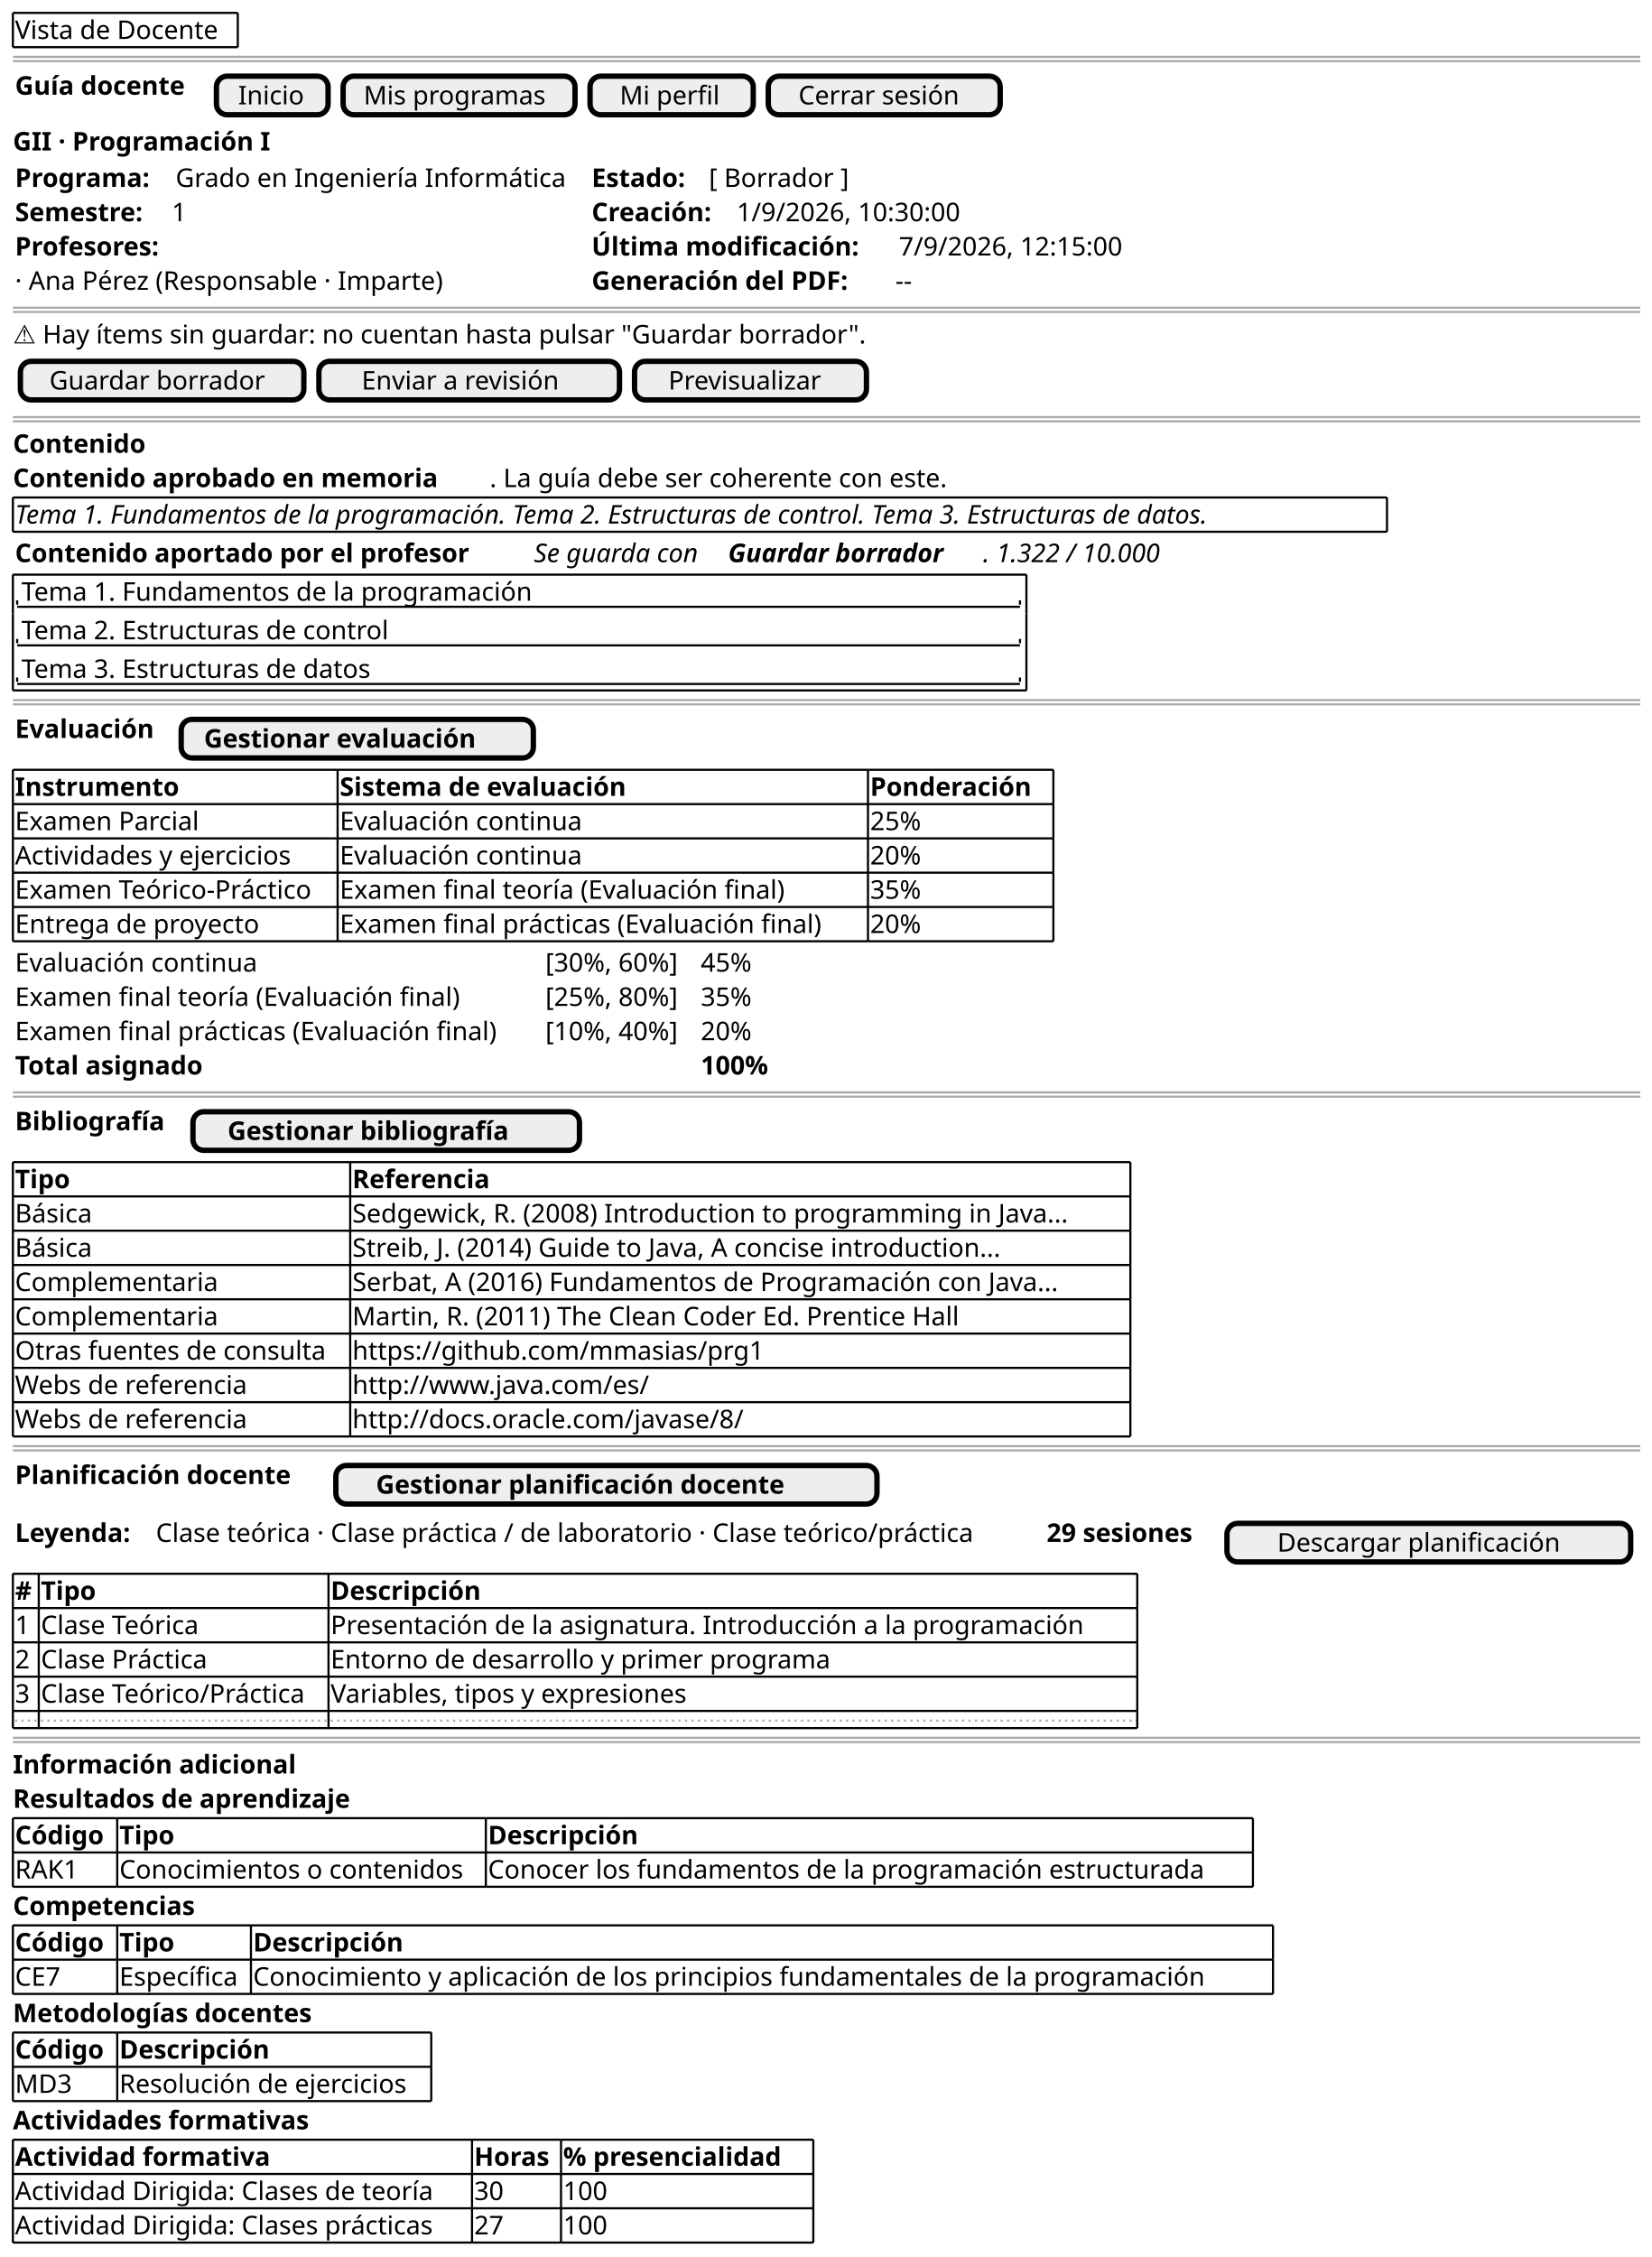
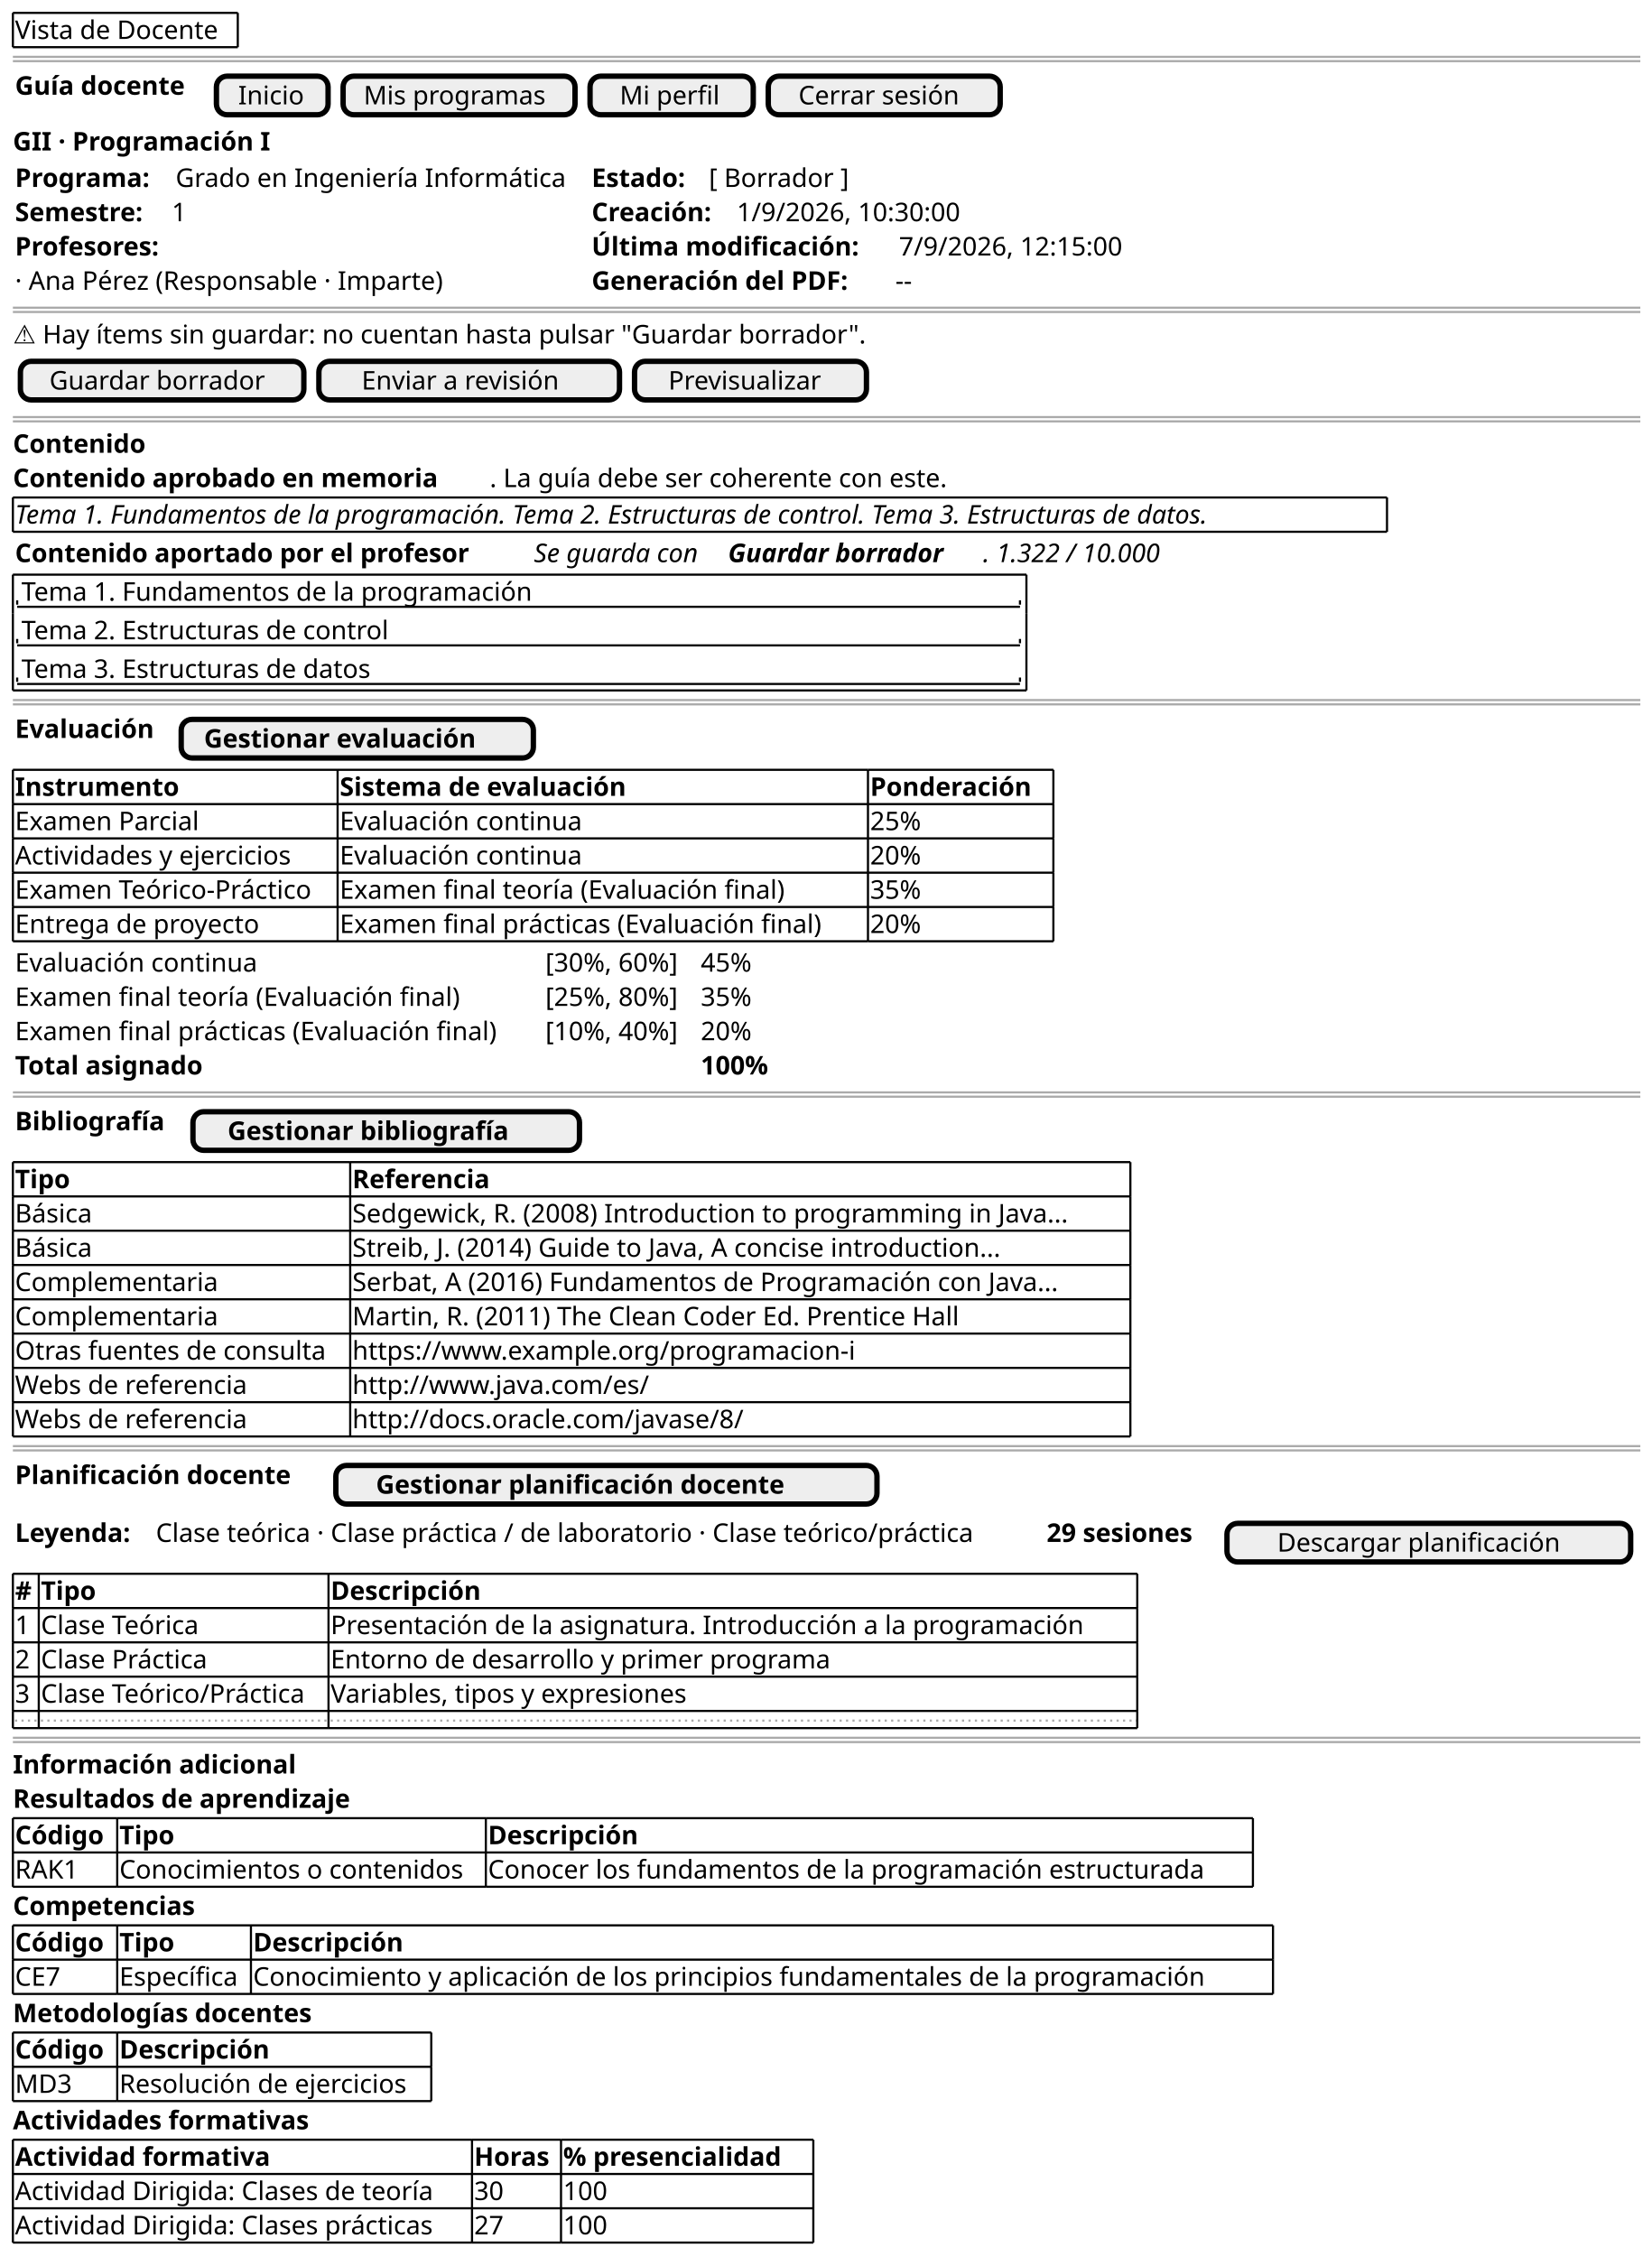
<svg xmlns="http://www.w3.org/2000/svg" version="1.1" data-diagram-type="SALT" style="width:769px;height:1051px;background:#FFFFFF;" width="769px" height="1051px" viewBox="0 0 769 1051" zoomAndPan="magnify" preserveAspectRatio="none" contentStyleType="text/css">
  <defs />
  <g font-family="sans-serif" lengthAdjust="spacing">
    <text x="7" y="18.139" fill="#000" font-size="12" textLength="102.738">Vista de Docente</text>
    <line x1="6" y1="6" x2="110.738" y2="6" style="stroke:#000;stroke-width:1;" />
    <line x1="6" y1="21.969" x2="110.738" y2="21.969" style="stroke:#000;stroke-width:1;" />
    <line x1="6" y1="6" x2="6" y2="21.969" style="stroke:#000;stroke-width:1;" />
    <line x1="110.738" y1="6" x2="110.738" y2="21.969" style="stroke:#000;stroke-width:1;" />
    <line x1="6" y1="26.469" x2="763.895" y2="26.469" style="stroke:#AAA;stroke-width:1;" />
    <line x1="6" y1="28.469" x2="763.895" y2="28.469" style="stroke:#AAA;stroke-width:1;" />
    <text x="7" y="44.107" fill="#000" font-size="12" textLength="89.285" font-weight="700">Guía docente</text>
    <rect x="100.785" y="35.469" width="52" height="17.969" fill="#EEE" style="stroke:#000;stroke-width:2.5;" rx="5" ry="5" />
    <text x="110.909" y="48.607" fill="#000" font-size="12" textLength="31.752">Inicio</text>
    <rect x="159.785" y="35.469" width="108" height="17.969" fill="#EEE" style="stroke:#000;stroke-width:2.5;" rx="5" ry="5" />
    <text x="169.362" y="48.607" fill="#000" font-size="12" textLength="88.846">Mis programas</text>
    <rect x="274.785" y="35.469" width="76" height="17.969" fill="#EEE" style="stroke:#000;stroke-width:2.5;" rx="5" ry="5" />
    <text x="288.621" y="48.607" fill="#000" font-size="12" textLength="48.328">Mi perfil</text>
    <rect x="357.785" y="35.469" width="108" height="17.969" fill="#EEE" style="stroke:#000;stroke-width:2.5;" rx="5" ry="5" />
    <text x="371.836" y="48.607" fill="#000" font-size="12" textLength="79.898">Cerrar sesión</text>
    <text x="6" y="70.076" fill="#000" font-size="12" textLength="134.514" font-weight="700">GII · Programación I</text>
    <text x="7" y="87.045" fill="#000" font-size="12" textLength="70.963" font-weight="700">Programa:</text>
    <text x="81.777" y="87.045" fill="#000" font-size="12" textLength="191.742">Grado en Ingeniería Informática</text>
    <text x="275.52" y="87.045" fill="#000" font-size="12" textLength="50.807" font-weight="700">Estado:</text>
    <text x="330.141" y="87.045" fill="#000" font-size="12" textLength="69.68">[ Borrador ]</text>
    <text x="7" y="103.014" fill="#000" font-size="12" textLength="69.158" font-weight="700">Semestre:</text>
    <text x="79.973" y="103.014" fill="#000" font-size="12">1</text>
    <text x="275.52" y="103.014" fill="#000" font-size="12" textLength="63.773" font-weight="700">Creación:</text>
    <text x="343.107" y="103.014" fill="#000" font-size="12" textLength="115.418">1/9/2026, 10:30:00</text>
    <text x="7" y="118.982" fill="#000" font-size="12" textLength="77.701" font-weight="700">Profesores:</text>
    <text x="275.52" y="118.982" fill="#000" font-size="12" textLength="139.295" font-weight="700">Última modificación:</text>
    <text x="418.629" y="118.982" fill="#000" font-size="12" textLength="115.418">7/9/2026, 12:15:00</text>
    <text x="7" y="134.951" fill="#000" font-size="12" textLength="216.164">· Ana Pérez (Responsable · Imparte)</text>
    <text x="275.52" y="134.951" fill="#000" font-size="12" textLength="137.648" font-weight="700">Generación del PDF:</text>
    <text x="416.982" y="134.951" fill="#000" font-size="12" textLength="8.66">--</text>
    <line x1="6" y1="143.281" x2="763.895" y2="143.281" style="stroke:#AAA;stroke-width:1;" />
    <line x1="6" y1="145.281" x2="763.895" y2="145.281" style="stroke:#AAA;stroke-width:1;" />
    <text x="6" y="159.92" fill="#000" font-size="12" textLength="424.582">⚠ Hay ítems sin guardar: no cuentan hasta pulsar "Guardar borrador".</text>
    <rect x="9.5" y="168.25" width="132" height="17.969" fill="#EEE" style="stroke:#000;stroke-width:2.5;" rx="5" ry="5" />
    <text x="23.009" y="181.389" fill="#000" font-size="12" textLength="104.982">Guardar borrador</text>
    <rect x="148.5" y="168.25" width="140" height="17.969" fill="#EEE" style="stroke:#000;stroke-width:2.5;" rx="5" ry="5" />
    <text x="168.411" y="181.389" fill="#000" font-size="12" textLength="100.178">Enviar a revisión</text>
    <rect x="295.5" y="168.25" width="108" height="17.969" fill="#EEE" style="stroke:#000;stroke-width:2.5;" rx="5" ry="5" />
    <text x="311.273" y="181.389" fill="#000" font-size="12" textLength="76.453">Previsualizar</text>
    <line x1="6" y1="194.219" x2="763.895" y2="194.219" style="stroke:#AAA;stroke-width:1;" />
    <line x1="6" y1="196.219" x2="763.895" y2="196.219" style="stroke:#AAA;stroke-width:1;" />
    <text x="6" y="210.857" fill="#000" font-size="12" textLength="68.959" font-weight="700">Contenido</text>
    <text x="6" y="226.826" fill="#000" font-size="12" textLength="222.064" font-weight="700">Contenido aprobado en memoria</text>
    <text x="228.064" y="226.826" fill="#000" font-size="12" textLength="231.053">. La guía debe ser coherente con este.</text>
    <text x="7" y="243.795" fill="#000" font-size="12" textLength="637.922" font-style="italic">Tema 1. Fundamentos de la programación. Tema 2. Estructuras de control. Tema 3. Estructuras de datos.</text>
    <line x1="6" y1="231.656" x2="645.922" y2="231.656" style="stroke:#000;stroke-width:1;" />
    <line x1="6" y1="247.625" x2="645.922" y2="247.625" style="stroke:#000;stroke-width:1;" />
    <line x1="6" y1="231.656" x2="6" y2="247.625" style="stroke:#000;stroke-width:1;" />
    <line x1="645.922" y1="231.656" x2="645.922" y2="247.625" style="stroke:#000;stroke-width:1;" />
    <text x="7" y="261.764" fill="#000" font-size="12" textLength="239.607" font-weight="700">Contenido aportado por el profesor</text>
    <text x="248.607" y="261.764" fill="#000" font-size="12" textLength="86.654" font-style="italic">Se guarda con</text>
    <text x="339.076" y="261.764" fill="#000" font-size="12" textLength="118.711" font-weight="700" font-style="italic">Guardar borrador</text>
    <text x="457.787" y="261.764" fill="#000" font-size="12" textLength="95.643" font-style="italic">. 1.322 / 10.000</text>
    <text x="10" y="279.732" fill="#000" font-size="12" textLength="255.744">Tema 1. Fundamentos de la programación</text>
    <line x1="8" y1="282.563" x2="475" y2="282.563" style="stroke:#000;stroke-width:1;" />
    <line x1="8" y1="279.563" x2="8" y2="281.563" style="stroke:#000;stroke-width:1;" />
    <line x1="475" y1="279.563" x2="475" y2="281.563" style="stroke:#000;stroke-width:1;" />
    <text x="10" y="297.701" fill="#000" font-size="12" textLength="185.848">Tema 2. Estructuras de control</text>
    <line x1="8" y1="300.531" x2="475" y2="300.531" style="stroke:#000;stroke-width:1;" />
    <line x1="8" y1="297.531" x2="8" y2="299.531" style="stroke:#000;stroke-width:1;" />
    <line x1="475" y1="297.531" x2="475" y2="299.531" style="stroke:#000;stroke-width:1;" />
    <text x="10" y="315.67" fill="#000" font-size="12" textLength="177.258">Tema 3. Estructuras de datos</text>
    <line x1="8" y1="318.5" x2="475" y2="318.5" style="stroke:#000;stroke-width:1;" />
    <line x1="8" y1="315.5" x2="8" y2="317.5" style="stroke:#000;stroke-width:1;" />
    <line x1="475" y1="315.5" x2="475" y2="317.5" style="stroke:#000;stroke-width:1;" />
    <line x1="6" y1="267.594" x2="478" y2="267.594" style="stroke:#000;stroke-width:1;" />
    <line x1="6" y1="321.5" x2="478" y2="321.5" style="stroke:#000;stroke-width:1;" />
    <line x1="6" y1="267.594" x2="6" y2="285.563" style="stroke:#000;stroke-width:1;" />
    <line x1="478" y1="285.563" x2="478" y2="303.531" style="stroke:#000;stroke-width:1;" />
    <line x1="478" y1="267.594" x2="478" y2="285.563" style="stroke:#000;stroke-width:1;" />
    <line x1="6" y1="303.531" x2="6" y2="321.5" style="stroke:#000;stroke-width:1;" />
    <line x1="6" y1="285.563" x2="6" y2="303.531" style="stroke:#000;stroke-width:1;" />
    <line x1="478" y1="303.531" x2="478" y2="321.5" style="stroke:#000;stroke-width:1;" />
    <line x1="6" y1="326" x2="763.895" y2="326" style="stroke:#AAA;stroke-width:1;" />
    <line x1="6" y1="328" x2="763.895" y2="328" style="stroke:#AAA;stroke-width:1;" />
    <text x="7" y="343.639" fill="#000" font-size="12" textLength="72.885" font-weight="700">Evaluación</text>
    <rect x="84.385" y="335" width="164" height="17.969" fill="#EEE" style="stroke:#000;stroke-width:2.5;" rx="5" ry="5" />
    <text x="94.991" y="348.139" fill="#000" font-size="12" textLength="142.787" font-weight="700">Gestionar evaluación</text>
    <text x="7" y="370.607" fill="#000" font-size="12" textLength="83.514" font-weight="700">Instrumento</text>
    <text x="158.221" y="370.607" fill="#000" font-size="12" textLength="152.285" font-weight="700">Sistema de evaluación</text>
    <text x="405.213" y="370.607" fill="#000" font-size="12" textLength="84.34" font-weight="700">Ponderación</text>
    <text x="7" y="386.576" fill="#000" font-size="12" textLength="92.672">Examen Parcial</text>
    <text x="158.221" y="386.576" fill="#000" font-size="12" textLength="121.172">Evaluación continua</text>
    <text x="405.213" y="386.576" fill="#000" font-size="12" textLength="26.672">25%</text>
    <text x="7" y="402.545" fill="#000" font-size="12" textLength="140.725">Actividades y ejercicios</text>
    <text x="158.221" y="402.545" fill="#000" font-size="12" textLength="121.172">Evaluación continua</text>
    <text x="405.213" y="402.545" fill="#000" font-size="12" textLength="26.672">20%</text>
    <text x="7" y="418.514" fill="#000" font-size="12" textLength="149.221">Examen Teórico-Práctico</text>
    <text x="158.221" y="418.514" fill="#000" font-size="12" textLength="225.299">Examen final teoría (Evaluación final)</text>
    <text x="405.213" y="418.514" fill="#000" font-size="12" textLength="26.672">35%</text>
    <text x="7" y="434.482" fill="#000" font-size="12" textLength="122.83">Entrega de proyecto</text>
    <text x="158.221" y="434.482" fill="#000" font-size="12" textLength="244.992">Examen final prácticas (Evaluación final)</text>
    <text x="405.213" y="434.482" fill="#000" font-size="12" textLength="26.672">20%</text>
    <line x1="6" y1="358.469" x2="157.221" y2="358.469" style="stroke:#000;stroke-width:1;" />
    <line x1="404.213" y1="390.406" x2="490.553" y2="390.406" style="stroke:#000;stroke-width:1;" />
    <line x1="157.221" y1="358.469" x2="404.213" y2="358.469" style="stroke:#000;stroke-width:1;" />
    <line x1="404.213" y1="358.469" x2="490.553" y2="358.469" style="stroke:#000;stroke-width:1;" />
    <line x1="6" y1="438.313" x2="157.221" y2="438.313" style="stroke:#000;stroke-width:1;" />
    <line x1="157.221" y1="438.313" x2="404.213" y2="438.313" style="stroke:#000;stroke-width:1;" />
    <line x1="404.213" y1="438.313" x2="490.553" y2="438.313" style="stroke:#000;stroke-width:1;" />
    <line x1="6" y1="406.375" x2="157.221" y2="406.375" style="stroke:#000;stroke-width:1;" />
    <line x1="157.221" y1="406.375" x2="404.213" y2="406.375" style="stroke:#000;stroke-width:1;" />
    <line x1="6" y1="374.438" x2="157.221" y2="374.438" style="stroke:#000;stroke-width:1;" />
    <line x1="404.213" y1="406.375" x2="490.553" y2="406.375" style="stroke:#000;stroke-width:1;" />
    <line x1="157.221" y1="374.438" x2="404.213" y2="374.438" style="stroke:#000;stroke-width:1;" />
    <line x1="404.213" y1="374.438" x2="490.553" y2="374.438" style="stroke:#000;stroke-width:1;" />
    <line x1="6" y1="422.344" x2="157.221" y2="422.344" style="stroke:#000;stroke-width:1;" />
    <line x1="157.221" y1="422.344" x2="404.213" y2="422.344" style="stroke:#000;stroke-width:1;" />
    <line x1="6" y1="390.406" x2="157.221" y2="390.406" style="stroke:#000;stroke-width:1;" />
    <line x1="404.213" y1="422.344" x2="490.553" y2="422.344" style="stroke:#000;stroke-width:1;" />
    <line x1="157.221" y1="390.406" x2="404.213" y2="390.406" style="stroke:#000;stroke-width:1;" />
    <line x1="6" y1="358.469" x2="6" y2="374.438" style="stroke:#000;stroke-width:1;" />
    <line x1="404.213" y1="390.406" x2="404.213" y2="406.375" style="stroke:#000;stroke-width:1;" />
    <line x1="490.553" y1="390.406" x2="490.553" y2="406.375" style="stroke:#000;stroke-width:1;" />
    <line x1="157.221" y1="358.469" x2="157.221" y2="374.438" style="stroke:#000;stroke-width:1;" />
    <line x1="404.213" y1="358.469" x2="404.213" y2="374.438" style="stroke:#000;stroke-width:1;" />
    <line x1="490.553" y1="358.469" x2="490.553" y2="374.438" style="stroke:#000;stroke-width:1;" />
    <line x1="6" y1="406.375" x2="6" y2="422.344" style="stroke:#000;stroke-width:1;" />
    <line x1="157.221" y1="406.375" x2="157.221" y2="422.344" style="stroke:#000;stroke-width:1;" />
    <line x1="6" y1="374.438" x2="6" y2="390.406" style="stroke:#000;stroke-width:1;" />
    <line x1="404.213" y1="406.375" x2="404.213" y2="422.344" style="stroke:#000;stroke-width:1;" />
    <line x1="490.553" y1="406.375" x2="490.553" y2="422.344" style="stroke:#000;stroke-width:1;" />
    <line x1="157.221" y1="374.438" x2="157.221" y2="390.406" style="stroke:#000;stroke-width:1;" />
    <line x1="404.213" y1="374.438" x2="404.213" y2="390.406" style="stroke:#000;stroke-width:1;" />
    <line x1="490.553" y1="374.438" x2="490.553" y2="390.406" style="stroke:#000;stroke-width:1;" />
    <line x1="6" y1="422.344" x2="6" y2="438.313" style="stroke:#000;stroke-width:1;" />
    <line x1="157.221" y1="422.344" x2="157.221" y2="438.313" style="stroke:#000;stroke-width:1;" />
    <line x1="6" y1="390.406" x2="6" y2="406.375" style="stroke:#000;stroke-width:1;" />
    <line x1="404.213" y1="422.344" x2="404.213" y2="438.313" style="stroke:#000;stroke-width:1;" />
    <line x1="490.553" y1="422.344" x2="490.553" y2="438.313" style="stroke:#000;stroke-width:1;" />
    <line x1="157.221" y1="390.406" x2="157.221" y2="406.375" style="stroke:#000;stroke-width:1;" />
    <text x="7" y="452.451" fill="#000" font-size="12" textLength="121.172">Evaluación continua</text>
    <text x="253.992" y="452.451" fill="#000" font-size="12" textLength="70.336">[30%, 60%]</text>
    <text x="326.328" y="452.451" fill="#000" font-size="12" textLength="26.672">45%</text>
    <text x="7" y="468.42" fill="#000" font-size="12" textLength="225.299">Examen final teoría (Evaluación final)</text>
    <text x="253.992" y="468.42" fill="#000" font-size="12" textLength="70.336">[25%, 80%]</text>
    <text x="326.328" y="468.42" fill="#000" font-size="12" textLength="26.672">35%</text>
    <text x="7" y="484.389" fill="#000" font-size="12" textLength="244.992">Examen final prácticas (Evaluación final)</text>
    <text x="253.992" y="484.389" fill="#000" font-size="12" textLength="70.336">[10%, 40%]</text>
    <text x="326.328" y="484.389" fill="#000" font-size="12" textLength="26.672">20%</text>
    <text x="7" y="500.357" fill="#000" font-size="12" textLength="99.973" font-weight="700">Total asignado</text>
    <text x="326.328" y="500.357" fill="#000" font-size="12" textLength="37.072" font-weight="700">100%</text>
    <line x1="6" y1="508.688" x2="763.895" y2="508.688" style="stroke:#AAA;stroke-width:1;" />
    <line x1="6" y1="510.688" x2="763.895" y2="510.688" style="stroke:#AAA;stroke-width:1;" />
    <text x="7" y="526.326" fill="#000" font-size="12" textLength="78.357" font-weight="700">Bibliografía</text>
    <rect x="89.857" y="517.688" width="180" height="17.969" fill="#EEE" style="stroke:#000;stroke-width:2.5;" rx="5" ry="5" />
    <text x="105.977" y="530.826" fill="#000" font-size="12" textLength="147.762" font-weight="700">Gestionar bibliografía</text>
    <text x="7" y="553.295" fill="#000" font-size="12" textLength="29.133" font-weight="700">Tipo</text>
    <text x="164.086" y="553.295" fill="#000" font-size="12" textLength="72.662" font-weight="700">Referencia</text>
    <text x="7" y="569.264" fill="#000" font-size="12" textLength="39.123">Básica</text>
    <text x="164.086" y="569.264" fill="#000" font-size="12" textLength="361.324">Sedgewick, R. (2008) Introduction to programming in Java...</text>
    <text x="7" y="585.232" fill="#000" font-size="12" textLength="39.123">Básica</text>
    <text x="164.086" y="585.232" fill="#000" font-size="12" textLength="331.113">Streib, J. (2014) Guide to Java, A concise introduction...</text>
    <text x="7" y="601.201" fill="#000" font-size="12" textLength="100.102">Complementaria</text>
    <text x="164.086" y="601.201" fill="#000" font-size="12" textLength="356.971">Serbat, A (2016) Fundamentos de Programación con Java...</text>
    <text x="7" y="617.17" fill="#000" font-size="12" textLength="100.102">Complementaria</text>
    <text x="164.086" y="617.17" fill="#000" font-size="12" textLength="307.934">Martin, R. (2011) The Clean Coder Ed. Prentice Hall</text>
    <text x="7" y="633.139" fill="#000" font-size="12" textLength="155.086">Otras fuentes de consulta</text>
-     <text x="164.086" y="633.139" fill="#000" font-size="12" textLength="200.754">https://github.com/mmasias/prg1</text>
+     <text x="164.086" y="633.139" fill="#000" font-size="12" textLength="247.266">https://www.example.org/programacion-i</text>
    <text x="7" y="649.107" fill="#000" font-size="12" textLength="116.877">Webs de referencia</text>
    <text x="164.086" y="649.107" fill="#000" font-size="12" textLength="146.326">http://www.java.com/es/</text>
    <text x="7" y="665.076" fill="#000" font-size="12" textLength="116.877">Webs de referencia</text>
    <text x="164.086" y="665.076" fill="#000" font-size="12" textLength="193.313">http://docs.oracle.com/javase/8/</text>
    <line x1="6" y1="541.156" x2="163.086" y2="541.156" style="stroke:#000;stroke-width:1;" />
    <line x1="163.086" y1="541.156" x2="526.41" y2="541.156" style="stroke:#000;stroke-width:1;" />
    <line x1="6" y1="652.938" x2="163.086" y2="652.938" style="stroke:#000;stroke-width:1;" />
    <line x1="163.086" y1="652.938" x2="526.41" y2="652.938" style="stroke:#000;stroke-width:1;" />
    <line x1="6" y1="621" x2="163.086" y2="621" style="stroke:#000;stroke-width:1;" />
    <line x1="163.086" y1="621" x2="526.41" y2="621" style="stroke:#000;stroke-width:1;" />
    <line x1="6" y1="589.063" x2="163.086" y2="589.063" style="stroke:#000;stroke-width:1;" />
    <line x1="163.086" y1="589.063" x2="526.41" y2="589.063" style="stroke:#000;stroke-width:1;" />
    <line x1="6" y1="557.125" x2="163.086" y2="557.125" style="stroke:#000;stroke-width:1;" />
    <line x1="163.086" y1="557.125" x2="526.41" y2="557.125" style="stroke:#000;stroke-width:1;" />
    <line x1="6" y1="668.906" x2="163.086" y2="668.906" style="stroke:#000;stroke-width:1;" />
    <line x1="163.086" y1="668.906" x2="526.41" y2="668.906" style="stroke:#000;stroke-width:1;" />
    <line x1="6" y1="636.969" x2="163.086" y2="636.969" style="stroke:#000;stroke-width:1;" />
    <line x1="163.086" y1="636.969" x2="526.41" y2="636.969" style="stroke:#000;stroke-width:1;" />
    <line x1="6" y1="605.031" x2="163.086" y2="605.031" style="stroke:#000;stroke-width:1;" />
    <line x1="163.086" y1="605.031" x2="526.41" y2="605.031" style="stroke:#000;stroke-width:1;" />
    <line x1="6" y1="573.094" x2="163.086" y2="573.094" style="stroke:#000;stroke-width:1;" />
    <line x1="163.086" y1="573.094" x2="526.41" y2="573.094" style="stroke:#000;stroke-width:1;" />
    <line x1="6" y1="541.156" x2="6" y2="557.125" style="stroke:#000;stroke-width:1;" />
    <line x1="526.41" y1="573.094" x2="526.41" y2="589.063" style="stroke:#000;stroke-width:1;" />
    <line x1="163.086" y1="541.156" x2="163.086" y2="557.125" style="stroke:#000;stroke-width:1;" />
    <line x1="526.41" y1="541.156" x2="526.41" y2="557.125" style="stroke:#000;stroke-width:1;" />
    <line x1="6" y1="652.938" x2="6" y2="668.906" style="stroke:#000;stroke-width:1;" />
    <line x1="163.086" y1="652.938" x2="163.086" y2="668.906" style="stroke:#000;stroke-width:1;" />
    <line x1="6" y1="621" x2="6" y2="636.969" style="stroke:#000;stroke-width:1;" />
    <line x1="526.41" y1="652.938" x2="526.41" y2="668.906" style="stroke:#000;stroke-width:1;" />
    <line x1="163.086" y1="621" x2="163.086" y2="636.969" style="stroke:#000;stroke-width:1;" />
    <line x1="6" y1="589.063" x2="6" y2="605.031" style="stroke:#000;stroke-width:1;" />
    <line x1="526.41" y1="621" x2="526.41" y2="636.969" style="stroke:#000;stroke-width:1;" />
    <line x1="163.086" y1="589.063" x2="163.086" y2="605.031" style="stroke:#000;stroke-width:1;" />
    <line x1="6" y1="557.125" x2="6" y2="573.094" style="stroke:#000;stroke-width:1;" />
    <line x1="526.41" y1="589.063" x2="526.41" y2="605.031" style="stroke:#000;stroke-width:1;" />
    <line x1="163.086" y1="557.125" x2="163.086" y2="573.094" style="stroke:#000;stroke-width:1;" />
    <line x1="526.41" y1="557.125" x2="526.41" y2="573.094" style="stroke:#000;stroke-width:1;" />
    <line x1="6" y1="636.969" x2="6" y2="652.938" style="stroke:#000;stroke-width:1;" />
    <line x1="163.086" y1="636.969" x2="163.086" y2="652.938" style="stroke:#000;stroke-width:1;" />
    <line x1="6" y1="605.031" x2="6" y2="621" style="stroke:#000;stroke-width:1;" />
    <line x1="526.41" y1="636.969" x2="526.41" y2="652.938" style="stroke:#000;stroke-width:1;" />
    <line x1="163.086" y1="605.031" x2="163.086" y2="621" style="stroke:#000;stroke-width:1;" />
    <line x1="6" y1="573.094" x2="6" y2="589.063" style="stroke:#000;stroke-width:1;" />
    <line x1="526.41" y1="605.031" x2="526.41" y2="621" style="stroke:#000;stroke-width:1;" />
    <line x1="163.086" y1="573.094" x2="163.086" y2="589.063" style="stroke:#000;stroke-width:1;" />
    <line x1="6" y1="673.406" x2="763.895" y2="673.406" style="stroke:#AAA;stroke-width:1;" />
    <line x1="6" y1="675.406" x2="763.895" y2="675.406" style="stroke:#AAA;stroke-width:1;" />
    <text x="7" y="691.045" fill="#000" font-size="12" textLength="144.902" font-weight="700">Planificación docente</text>
    <rect x="156.402" y="682.406" width="252" height="17.969" fill="#EEE" style="stroke:#000;stroke-width:2.5;" rx="5" ry="5" />
    <text x="175.073" y="695.545" fill="#000" font-size="12" textLength="214.658" font-weight="700">Gestionar planificación docente</text>
    <text x="7" y="718.014" fill="#000" font-size="12" textLength="61.775" font-weight="700">Leyenda:</text>
    <text x="72.59" y="718.014" fill="#000" font-size="12" textLength="412.822">Clase teórica · Clase práctica / de laboratorio · Clase teórico/práctica</text>
    <text x="487.412" y="718.014" fill="#000" font-size="12" textLength="79.482" font-weight="700">29 sesiones</text>
    <rect x="571.395" y="709.375" width="188" height="17.969" fill="#EEE" style="stroke:#000;stroke-width:2.5;" rx="5" ry="5" />
    <text x="594.839" y="722.514" fill="#000" font-size="12" textLength="141.111">Descargar planificación</text>
    <text x="7" y="744.982" fill="#000" font-size="12" font-weight="700">#</text>
    <text x="19.055" y="744.982" fill="#000" font-size="12" textLength="29.133" font-weight="700">Tipo</text>
    <text x="153.986" y="744.982" fill="#000" font-size="12" textLength="78.99" font-weight="700">Descripción</text>
    <text x="7" y="760.951" fill="#000" font-size="12">1</text>
    <text x="19.055" y="760.951" fill="#000" font-size="12" textLength="80.789">Clase Teórica</text>
    <text x="153.986" y="760.951" fill="#000" font-size="12" textLength="374.631">Presentación de la asignatura. Introducción a la programación</text>
    <text x="7" y="776.92" fill="#000" font-size="12">2</text>
    <text x="19.055" y="776.92" fill="#000" font-size="12" textLength="84.627">Clase Práctica</text>
    <text x="153.986" y="776.92" fill="#000" font-size="12" textLength="246.844">Entorno de desarrollo y primer programa</text>
    <text x="7" y="792.889" fill="#000" font-size="12">3</text>
    <text x="19.055" y="792.889" fill="#000" font-size="12" textLength="132.932">Clase Teórico/Práctica</text>
    <text x="153.986" y="792.889" fill="#000" font-size="12" textLength="179.965">Variables, tipos y expresiones</text>
    <line x1="7" y1="801.219" x2="18.055" y2="801.219" style="stroke:#AAA;stroke-width:1;stroke-dasharray:1,2;" />
    <line x1="19.055" y1="801.219" x2="152.986" y2="801.219" style="stroke:#AAA;stroke-width:1;stroke-dasharray:1,2;" />
    <line x1="153.986" y1="801.219" x2="529.617" y2="801.219" style="stroke:#AAA;stroke-width:1;stroke-dasharray:1,2;" />
    <line x1="6" y1="732.844" x2="18.055" y2="732.844" style="stroke:#000;stroke-width:1;" />
    <line x1="152.986" y1="764.781" x2="529.617" y2="764.781" style="stroke:#000;stroke-width:1;" />
    <line x1="18.055" y1="732.844" x2="152.986" y2="732.844" style="stroke:#000;stroke-width:1;" />
    <line x1="152.986" y1="732.844" x2="529.617" y2="732.844" style="stroke:#000;stroke-width:1;" />
    <line x1="6" y1="804.719" x2="18.055" y2="804.719" style="stroke:#000;stroke-width:1;" />
    <line x1="18.055" y1="804.719" x2="152.986" y2="804.719" style="stroke:#000;stroke-width:1;" />
    <line x1="152.986" y1="804.719" x2="529.617" y2="804.719" style="stroke:#000;stroke-width:1;" />
    <line x1="6" y1="780.75" x2="18.055" y2="780.75" style="stroke:#000;stroke-width:1;" />
    <line x1="18.055" y1="780.75" x2="152.986" y2="780.75" style="stroke:#000;stroke-width:1;" />
    <line x1="6" y1="748.813" x2="18.055" y2="748.813" style="stroke:#000;stroke-width:1;" />
    <line x1="152.986" y1="780.75" x2="529.617" y2="780.75" style="stroke:#000;stroke-width:1;" />
    <line x1="18.055" y1="748.813" x2="152.986" y2="748.813" style="stroke:#000;stroke-width:1;" />
    <line x1="152.986" y1="748.813" x2="529.617" y2="748.813" style="stroke:#000;stroke-width:1;" />
    <line x1="6" y1="796.719" x2="18.055" y2="796.719" style="stroke:#000;stroke-width:1;" />
    <line x1="18.055" y1="796.719" x2="152.986" y2="796.719" style="stroke:#000;stroke-width:1;" />
    <line x1="6" y1="764.781" x2="18.055" y2="764.781" style="stroke:#000;stroke-width:1;" />
    <line x1="152.986" y1="796.719" x2="529.617" y2="796.719" style="stroke:#000;stroke-width:1;" />
    <line x1="18.055" y1="764.781" x2="152.986" y2="764.781" style="stroke:#000;stroke-width:1;" />
    <line x1="6" y1="732.844" x2="6" y2="748.813" style="stroke:#000;stroke-width:1;" />
    <line x1="152.986" y1="764.781" x2="152.986" y2="780.75" style="stroke:#000;stroke-width:1;" />
    <line x1="529.617" y1="764.781" x2="529.617" y2="780.75" style="stroke:#000;stroke-width:1;" />
    <line x1="18.055" y1="732.844" x2="18.055" y2="748.813" style="stroke:#000;stroke-width:1;" />
    <line x1="152.986" y1="732.844" x2="152.986" y2="748.813" style="stroke:#000;stroke-width:1;" />
    <line x1="529.617" y1="732.844" x2="529.617" y2="748.813" style="stroke:#000;stroke-width:1;" />
    <line x1="6" y1="780.75" x2="6" y2="796.719" style="stroke:#000;stroke-width:1;" />
    <line x1="18.055" y1="780.75" x2="18.055" y2="796.719" style="stroke:#000;stroke-width:1;" />
    <line x1="6" y1="748.813" x2="6" y2="764.781" style="stroke:#000;stroke-width:1;" />
    <line x1="152.986" y1="780.75" x2="152.986" y2="796.719" style="stroke:#000;stroke-width:1;" />
    <line x1="529.617" y1="780.75" x2="529.617" y2="796.719" style="stroke:#000;stroke-width:1;" />
    <line x1="18.055" y1="748.813" x2="18.055" y2="764.781" style="stroke:#000;stroke-width:1;" />
    <line x1="152.986" y1="748.813" x2="152.986" y2="764.781" style="stroke:#000;stroke-width:1;" />
    <line x1="529.617" y1="748.813" x2="529.617" y2="764.781" style="stroke:#000;stroke-width:1;" />
    <line x1="6" y1="796.719" x2="6" y2="804.719" style="stroke:#000;stroke-width:1;" />
    <line x1="18.055" y1="796.719" x2="18.055" y2="804.719" style="stroke:#000;stroke-width:1;" />
    <line x1="6" y1="764.781" x2="6" y2="780.75" style="stroke:#000;stroke-width:1;" />
    <line x1="152.986" y1="796.719" x2="152.986" y2="804.719" style="stroke:#000;stroke-width:1;" />
    <line x1="529.617" y1="796.719" x2="529.617" y2="804.719" style="stroke:#000;stroke-width:1;" />
    <line x1="18.055" y1="764.781" x2="18.055" y2="780.75" style="stroke:#000;stroke-width:1;" />
    <line x1="6" y1="809.219" x2="763.895" y2="809.219" style="stroke:#AAA;stroke-width:1;" />
    <line x1="6" y1="811.219" x2="763.895" y2="811.219" style="stroke:#AAA;stroke-width:1;" />
    <text x="6" y="825.857" fill="#000" font-size="12" textLength="146.209" font-weight="700">Información adicional</text>
    <text x="6" y="841.826" fill="#000" font-size="12" textLength="179.396" font-weight="700">Resultados de aprendizaje</text>
    <text x="7" y="858.795" fill="#000" font-size="12" textLength="46.588" font-weight="700">Código</text>
    <text x="55.588" y="858.795" fill="#000" font-size="12" textLength="29.133" font-weight="700">Tipo</text>
    <text x="227.252" y="858.795" fill="#000" font-size="12" textLength="78.99" font-weight="700">Descripción</text>
    <text x="7" y="874.764" fill="#000" font-size="12" textLength="32.051">RAK1</text>
    <text x="55.588" y="874.764" fill="#000" font-size="12" textLength="169.664">Conocimientos o contenidos</text>
    <text x="227.252" y="874.764" fill="#000" font-size="12" textLength="355.23">Conocer los fundamentos de la programación estructurada</text>
    <line x1="6" y1="846.656" x2="54.588" y2="846.656" style="stroke:#000;stroke-width:1;" />
    <line x1="226.252" y1="878.594" x2="583.482" y2="878.594" style="stroke:#000;stroke-width:1;" />
    <line x1="54.588" y1="862.625" x2="226.252" y2="862.625" style="stroke:#000;stroke-width:1;" />
    <line x1="54.588" y1="846.656" x2="226.252" y2="846.656" style="stroke:#000;stroke-width:1;" />
    <line x1="226.252" y1="862.625" x2="583.482" y2="862.625" style="stroke:#000;stroke-width:1;" />
    <line x1="226.252" y1="846.656" x2="583.482" y2="846.656" style="stroke:#000;stroke-width:1;" />
    <line x1="6" y1="878.594" x2="54.588" y2="878.594" style="stroke:#000;stroke-width:1;" />
    <line x1="54.588" y1="878.594" x2="226.252" y2="878.594" style="stroke:#000;stroke-width:1;" />
    <line x1="6" y1="862.625" x2="54.588" y2="862.625" style="stroke:#000;stroke-width:1;" />
    <line x1="6" y1="846.656" x2="6" y2="862.625" style="stroke:#000;stroke-width:1;" />
    <line x1="54.588" y1="862.625" x2="54.588" y2="878.594" style="stroke:#000;stroke-width:1;" />
    <line x1="54.588" y1="846.656" x2="54.588" y2="862.625" style="stroke:#000;stroke-width:1;" />
    <line x1="226.252" y1="862.625" x2="226.252" y2="878.594" style="stroke:#000;stroke-width:1;" />
    <line x1="583.482" y1="862.625" x2="583.482" y2="878.594" style="stroke:#000;stroke-width:1;" />
    <line x1="226.252" y1="846.656" x2="226.252" y2="862.625" style="stroke:#000;stroke-width:1;" />
    <line x1="583.482" y1="846.656" x2="583.482" y2="862.625" style="stroke:#000;stroke-width:1;" />
    <line x1="6" y1="862.625" x2="6" y2="878.594" style="stroke:#000;stroke-width:1;" />
    <text x="6" y="891.732" fill="#000" font-size="12" textLength="95.168" font-weight="700">Competencias</text>
    <text x="7" y="908.701" fill="#000" font-size="12" textLength="46.588" font-weight="700">Código</text>
    <text x="55.588" y="908.701" fill="#000" font-size="12" textLength="29.133" font-weight="700">Tipo</text>
    <text x="117.863" y="908.701" fill="#000" font-size="12" textLength="78.99" font-weight="700">Descripción</text>
    <text x="7" y="924.67" fill="#000" font-size="12" textLength="23.596">CE7</text>
    <text x="55.588" y="924.67" fill="#000" font-size="12" textLength="60.275">Específica</text>
    <text x="117.863" y="924.67" fill="#000" font-size="12" textLength="473.971">Conocimiento y aplicación de los principios fundamentales de la programación</text>
    <line x1="6" y1="896.563" x2="54.588" y2="896.563" style="stroke:#000;stroke-width:1;" />
    <line x1="116.863" y1="928.5" x2="592.834" y2="928.5" style="stroke:#000;stroke-width:1;" />
    <line x1="54.588" y1="912.531" x2="116.863" y2="912.531" style="stroke:#000;stroke-width:1;" />
    <line x1="54.588" y1="896.563" x2="116.863" y2="896.563" style="stroke:#000;stroke-width:1;" />
    <line x1="116.863" y1="912.531" x2="592.834" y2="912.531" style="stroke:#000;stroke-width:1;" />
    <line x1="116.863" y1="896.563" x2="592.834" y2="896.563" style="stroke:#000;stroke-width:1;" />
    <line x1="6" y1="928.5" x2="54.588" y2="928.5" style="stroke:#000;stroke-width:1;" />
    <line x1="54.588" y1="928.5" x2="116.863" y2="928.5" style="stroke:#000;stroke-width:1;" />
    <line x1="6" y1="912.531" x2="54.588" y2="912.531" style="stroke:#000;stroke-width:1;" />
    <line x1="6" y1="896.563" x2="6" y2="912.531" style="stroke:#000;stroke-width:1;" />
    <line x1="54.588" y1="912.531" x2="54.588" y2="928.5" style="stroke:#000;stroke-width:1;" />
    <line x1="54.588" y1="896.563" x2="54.588" y2="912.531" style="stroke:#000;stroke-width:1;" />
    <line x1="116.863" y1="912.531" x2="116.863" y2="928.5" style="stroke:#000;stroke-width:1;" />
    <line x1="592.834" y1="912.531" x2="592.834" y2="928.5" style="stroke:#000;stroke-width:1;" />
    <line x1="116.863" y1="896.563" x2="116.863" y2="912.531" style="stroke:#000;stroke-width:1;" />
    <line x1="592.834" y1="896.563" x2="592.834" y2="912.531" style="stroke:#000;stroke-width:1;" />
    <line x1="6" y1="912.531" x2="6" y2="928.5" style="stroke:#000;stroke-width:1;" />
    <text x="6" y="941.639" fill="#000" font-size="12" textLength="157.02" font-weight="700">Metodologías docentes</text>
    <text x="7" y="958.607" fill="#000" font-size="12" textLength="46.588" font-weight="700">Código</text>
    <text x="55.588" y="958.607" fill="#000" font-size="12" textLength="78.99" font-weight="700">Descripción</text>
    <text x="7" y="974.576" fill="#000" font-size="12" textLength="27.229">MD3</text>
    <text x="55.588" y="974.576" fill="#000" font-size="12" textLength="144.252">Resolución de ejercicios</text>
    <line x1="6" y1="946.469" x2="54.588" y2="946.469" style="stroke:#000;stroke-width:1;" />
    <line x1="54.588" y1="962.438" x2="200.84" y2="962.438" style="stroke:#000;stroke-width:1;" />
    <line x1="54.588" y1="946.469" x2="200.84" y2="946.469" style="stroke:#000;stroke-width:1;" />
    <line x1="6" y1="978.406" x2="54.588" y2="978.406" style="stroke:#000;stroke-width:1;" />
    <line x1="54.588" y1="978.406" x2="200.84" y2="978.406" style="stroke:#000;stroke-width:1;" />
    <line x1="6" y1="962.438" x2="54.588" y2="962.438" style="stroke:#000;stroke-width:1;" />
    <line x1="6" y1="946.469" x2="6" y2="962.438" style="stroke:#000;stroke-width:1;" />
    <line x1="54.588" y1="962.438" x2="54.588" y2="978.406" style="stroke:#000;stroke-width:1;" />
    <line x1="200.84" y1="962.438" x2="200.84" y2="978.406" style="stroke:#000;stroke-width:1;" />
    <line x1="54.588" y1="946.469" x2="54.588" y2="962.438" style="stroke:#000;stroke-width:1;" />
    <line x1="200.84" y1="946.469" x2="200.84" y2="962.438" style="stroke:#000;stroke-width:1;" />
    <line x1="6" y1="962.438" x2="6" y2="978.406" style="stroke:#000;stroke-width:1;" />
    <text x="6" y="991.545" fill="#000" font-size="12" textLength="155.818" font-weight="700">Actividades formativas</text>
    <text x="7" y="1008.514" fill="#000" font-size="12" textLength="133.395" font-weight="700">Actividad formativa</text>
    <text x="220.816" y="1008.514" fill="#000" font-size="12" textLength="39.445" font-weight="700">Horas</text>
    <text x="262.262" y="1008.514" fill="#000" font-size="12" textLength="115.5" font-weight="700">% presencialidad</text>
    <text x="7" y="1024.482" fill="#000" font-size="12" textLength="210.938">Actividad Dirigida: Clases de teoría</text>
    <text x="220.816" y="1024.482" fill="#000" font-size="12" textLength="15.27">30</text>
    <text x="262.262" y="1024.482" fill="#000" font-size="12" textLength="22.904">100</text>
    <text x="7" y="1040.451" fill="#000" font-size="12" textLength="211.816">Actividad Dirigida: Clases prácticas</text>
    <text x="220.816" y="1040.451" fill="#000" font-size="12" textLength="15.27">27</text>
    <text x="262.262" y="1040.451" fill="#000" font-size="12" textLength="22.904">100</text>
    <line x1="6" y1="996.375" x2="219.816" y2="996.375" style="stroke:#000;stroke-width:1;" />
    <line x1="219.816" y1="1012.344" x2="261.262" y2="1012.344" style="stroke:#000;stroke-width:1;" />
    <line x1="261.262" y1="1028.313" x2="378.762" y2="1028.313" style="stroke:#000;stroke-width:1;" />
    <line x1="219.816" y1="996.375" x2="261.262" y2="996.375" style="stroke:#000;stroke-width:1;" />
    <line x1="261.262" y1="1012.344" x2="378.762" y2="1012.344" style="stroke:#000;stroke-width:1;" />
    <line x1="261.262" y1="996.375" x2="378.762" y2="996.375" style="stroke:#000;stroke-width:1;" />
    <line x1="6" y1="1044.281" x2="219.816" y2="1044.281" style="stroke:#000;stroke-width:1;" />
    <line x1="219.816" y1="1044.281" x2="261.262" y2="1044.281" style="stroke:#000;stroke-width:1;" />
    <line x1="6" y1="1028.313" x2="219.816" y2="1028.313" style="stroke:#000;stroke-width:1;" />
    <line x1="261.262" y1="1044.281" x2="378.762" y2="1044.281" style="stroke:#000;stroke-width:1;" />
    <line x1="6" y1="1012.344" x2="219.816" y2="1012.344" style="stroke:#000;stroke-width:1;" />
    <line x1="219.816" y1="1028.313" x2="261.262" y2="1028.313" style="stroke:#000;stroke-width:1;" />
    <line x1="6" y1="996.375" x2="6" y2="1012.344" style="stroke:#000;stroke-width:1;" />
    <line x1="219.816" y1="1012.344" x2="219.816" y2="1028.313" style="stroke:#000;stroke-width:1;" />
    <line x1="261.262" y1="1028.313" x2="261.262" y2="1044.281" style="stroke:#000;stroke-width:1;" />
    <line x1="378.762" y1="1028.313" x2="378.762" y2="1044.281" style="stroke:#000;stroke-width:1;" />
    <line x1="219.816" y1="996.375" x2="219.816" y2="1012.344" style="stroke:#000;stroke-width:1;" />
    <line x1="261.262" y1="1012.344" x2="261.262" y2="1028.313" style="stroke:#000;stroke-width:1;" />
    <line x1="378.762" y1="1012.344" x2="378.762" y2="1028.313" style="stroke:#000;stroke-width:1;" />
    <line x1="261.262" y1="996.375" x2="261.262" y2="1012.344" style="stroke:#000;stroke-width:1;" />
    <line x1="378.762" y1="996.375" x2="378.762" y2="1012.344" style="stroke:#000;stroke-width:1;" />
    <line x1="6" y1="1028.313" x2="6" y2="1044.281" style="stroke:#000;stroke-width:1;" />
    <line x1="6" y1="1012.344" x2="6" y2="1028.313" style="stroke:#000;stroke-width:1;" />
    <line x1="219.816" y1="1028.313" x2="219.816" y2="1044.281" style="stroke:#000;stroke-width:1;" />
  </g>
</svg>
